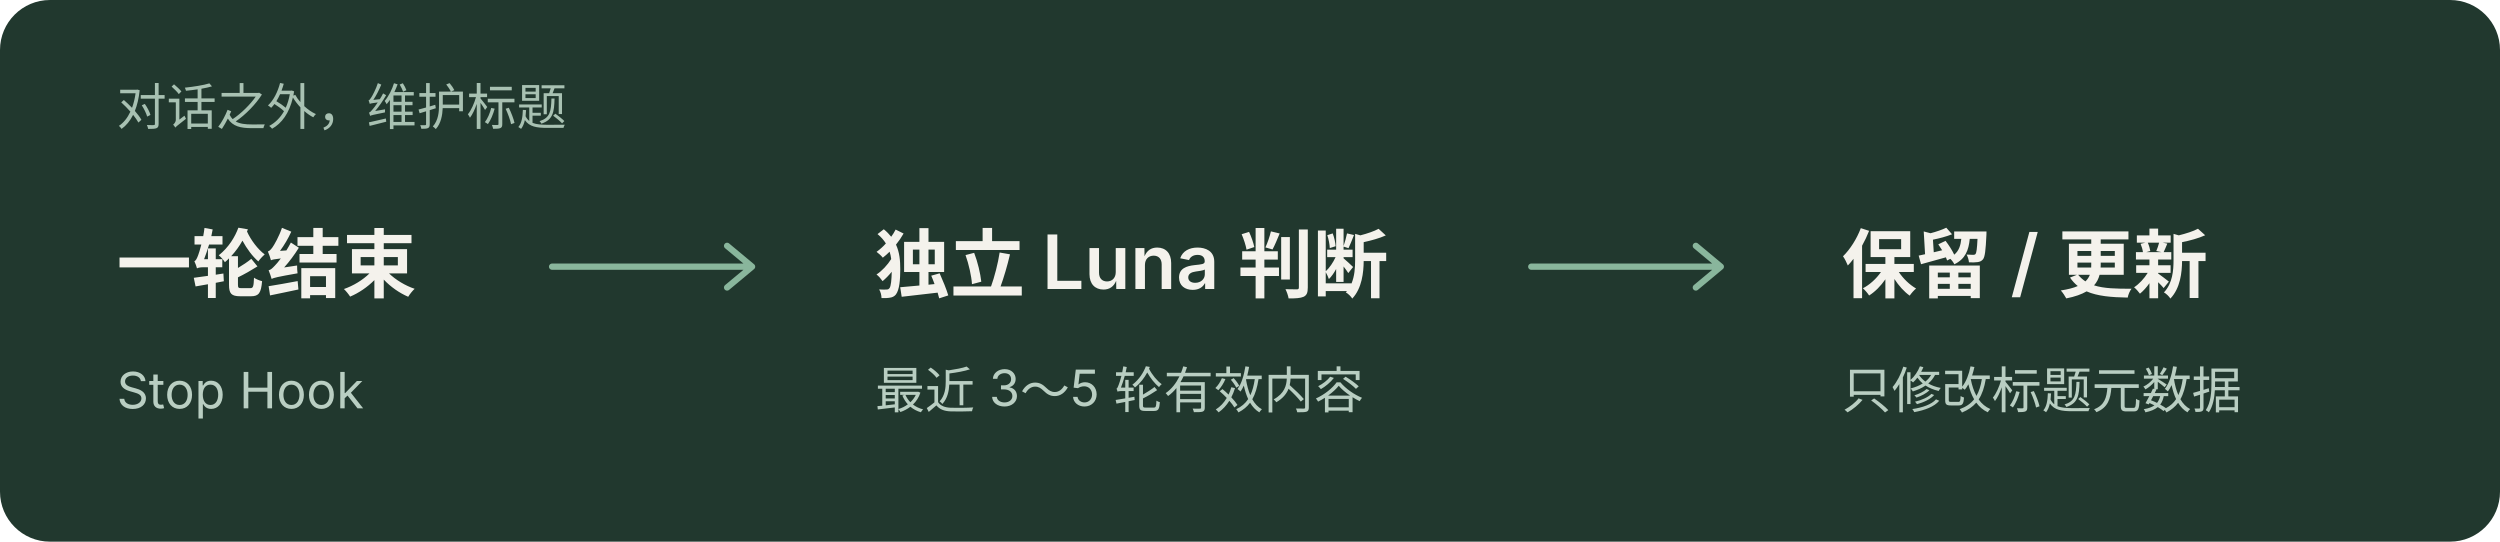
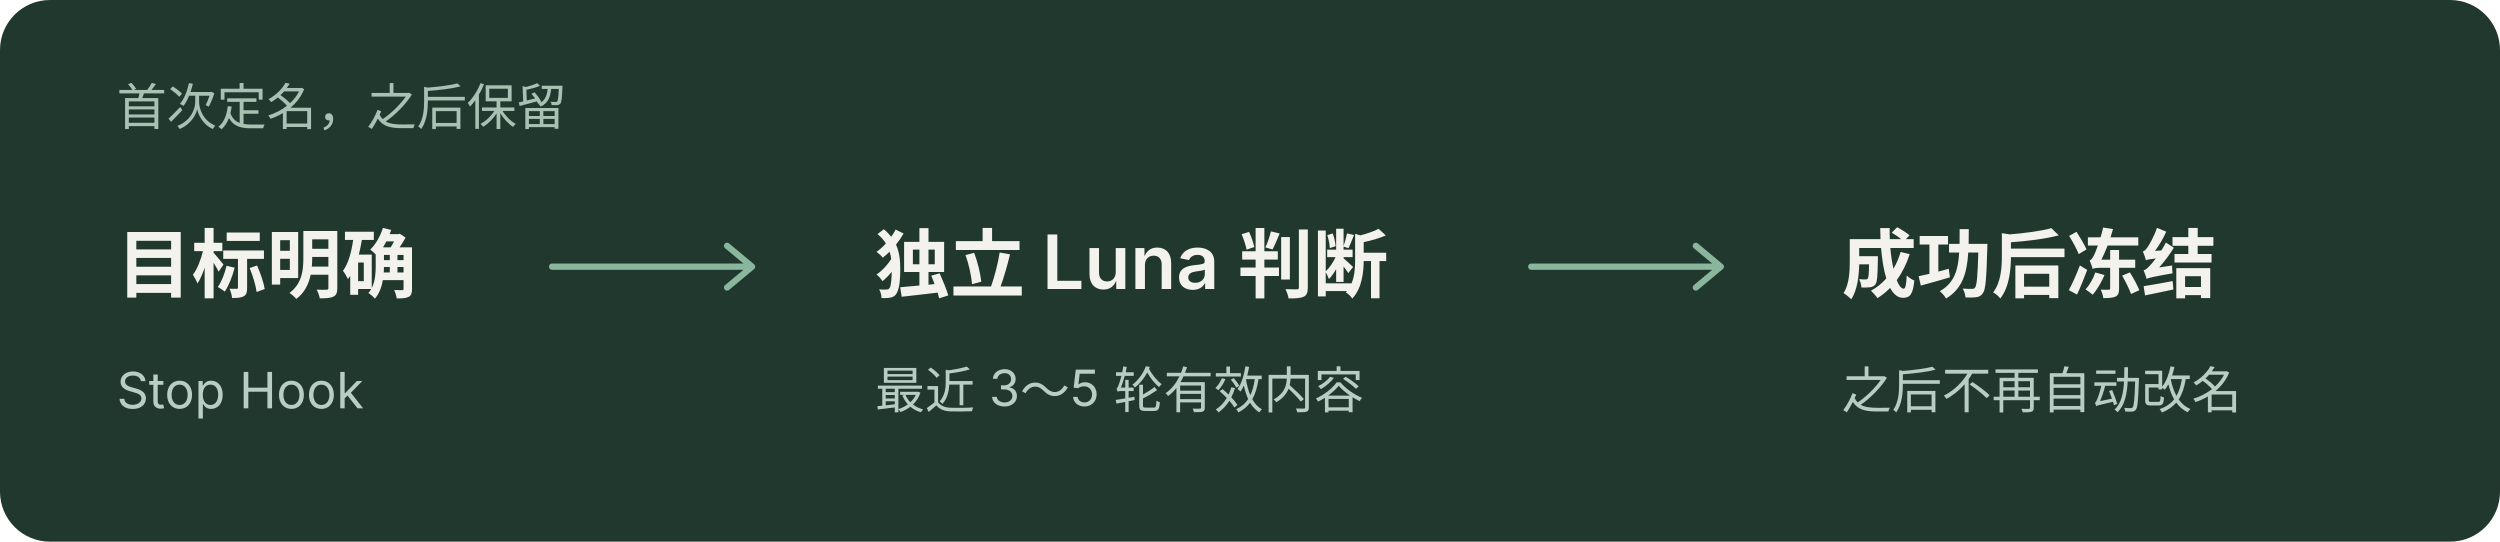
<svg xmlns="http://www.w3.org/2000/svg" width="1200" height="260" viewBox="0 0 1200 260" role="img" aria-labelledby="title desc">
  <rect width="1200" height="260" rx="24" fill="#21382E" />
  <g font-family="-apple-system,BlinkMacSystemFont,Segoe UI,PingFang SC,sans-serif" fill="#F4F2EC">
-     <text x="56" y="60" font-size="24" fill="#A8C1B2">对话之外，维护标题</text>
-     <text x="56" y="140" font-size="36" font-weight="600">一轮结束</text>
+     <text x="56" y="60" font-size="24" fill="#A8C1B2">首次定名，之后保留</text>
+     <text x="56" y="140" font-size="36" font-weight="600">目标明确</text>
    <text x="420" y="140" font-size="36" font-weight="600">独立 Luna 判断</text>
-     <text x="884" y="140" font-size="36" font-weight="600">保留 / 更新</text>
+     <text x="884" y="140" font-size="36" font-weight="600">成功后冻结</text>
    <text x="56" y="196" font-size="24" fill="#B9CEC2">Stop Hook</text>
    <text x="420" y="196" font-size="24" fill="#B9CEC2">最近 3～5 轮有效内容</text>
-     <text x="884" y="196" font-size="24" fill="#B9CEC2">只修改标题元数据</text>
+     <text x="884" y="196" font-size="24" fill="#B9CEC2">之后不再自动改名</text>
  </g>
  <g stroke="#89B69C" stroke-width="3" fill="none" stroke-linecap="round" stroke-linejoin="round">
    <path d="M265 128h96m-12-10 12 10-12 10" />
    <path d="M735 128h91m-12-10 12 10-12 10" />
  </g>
</svg>
